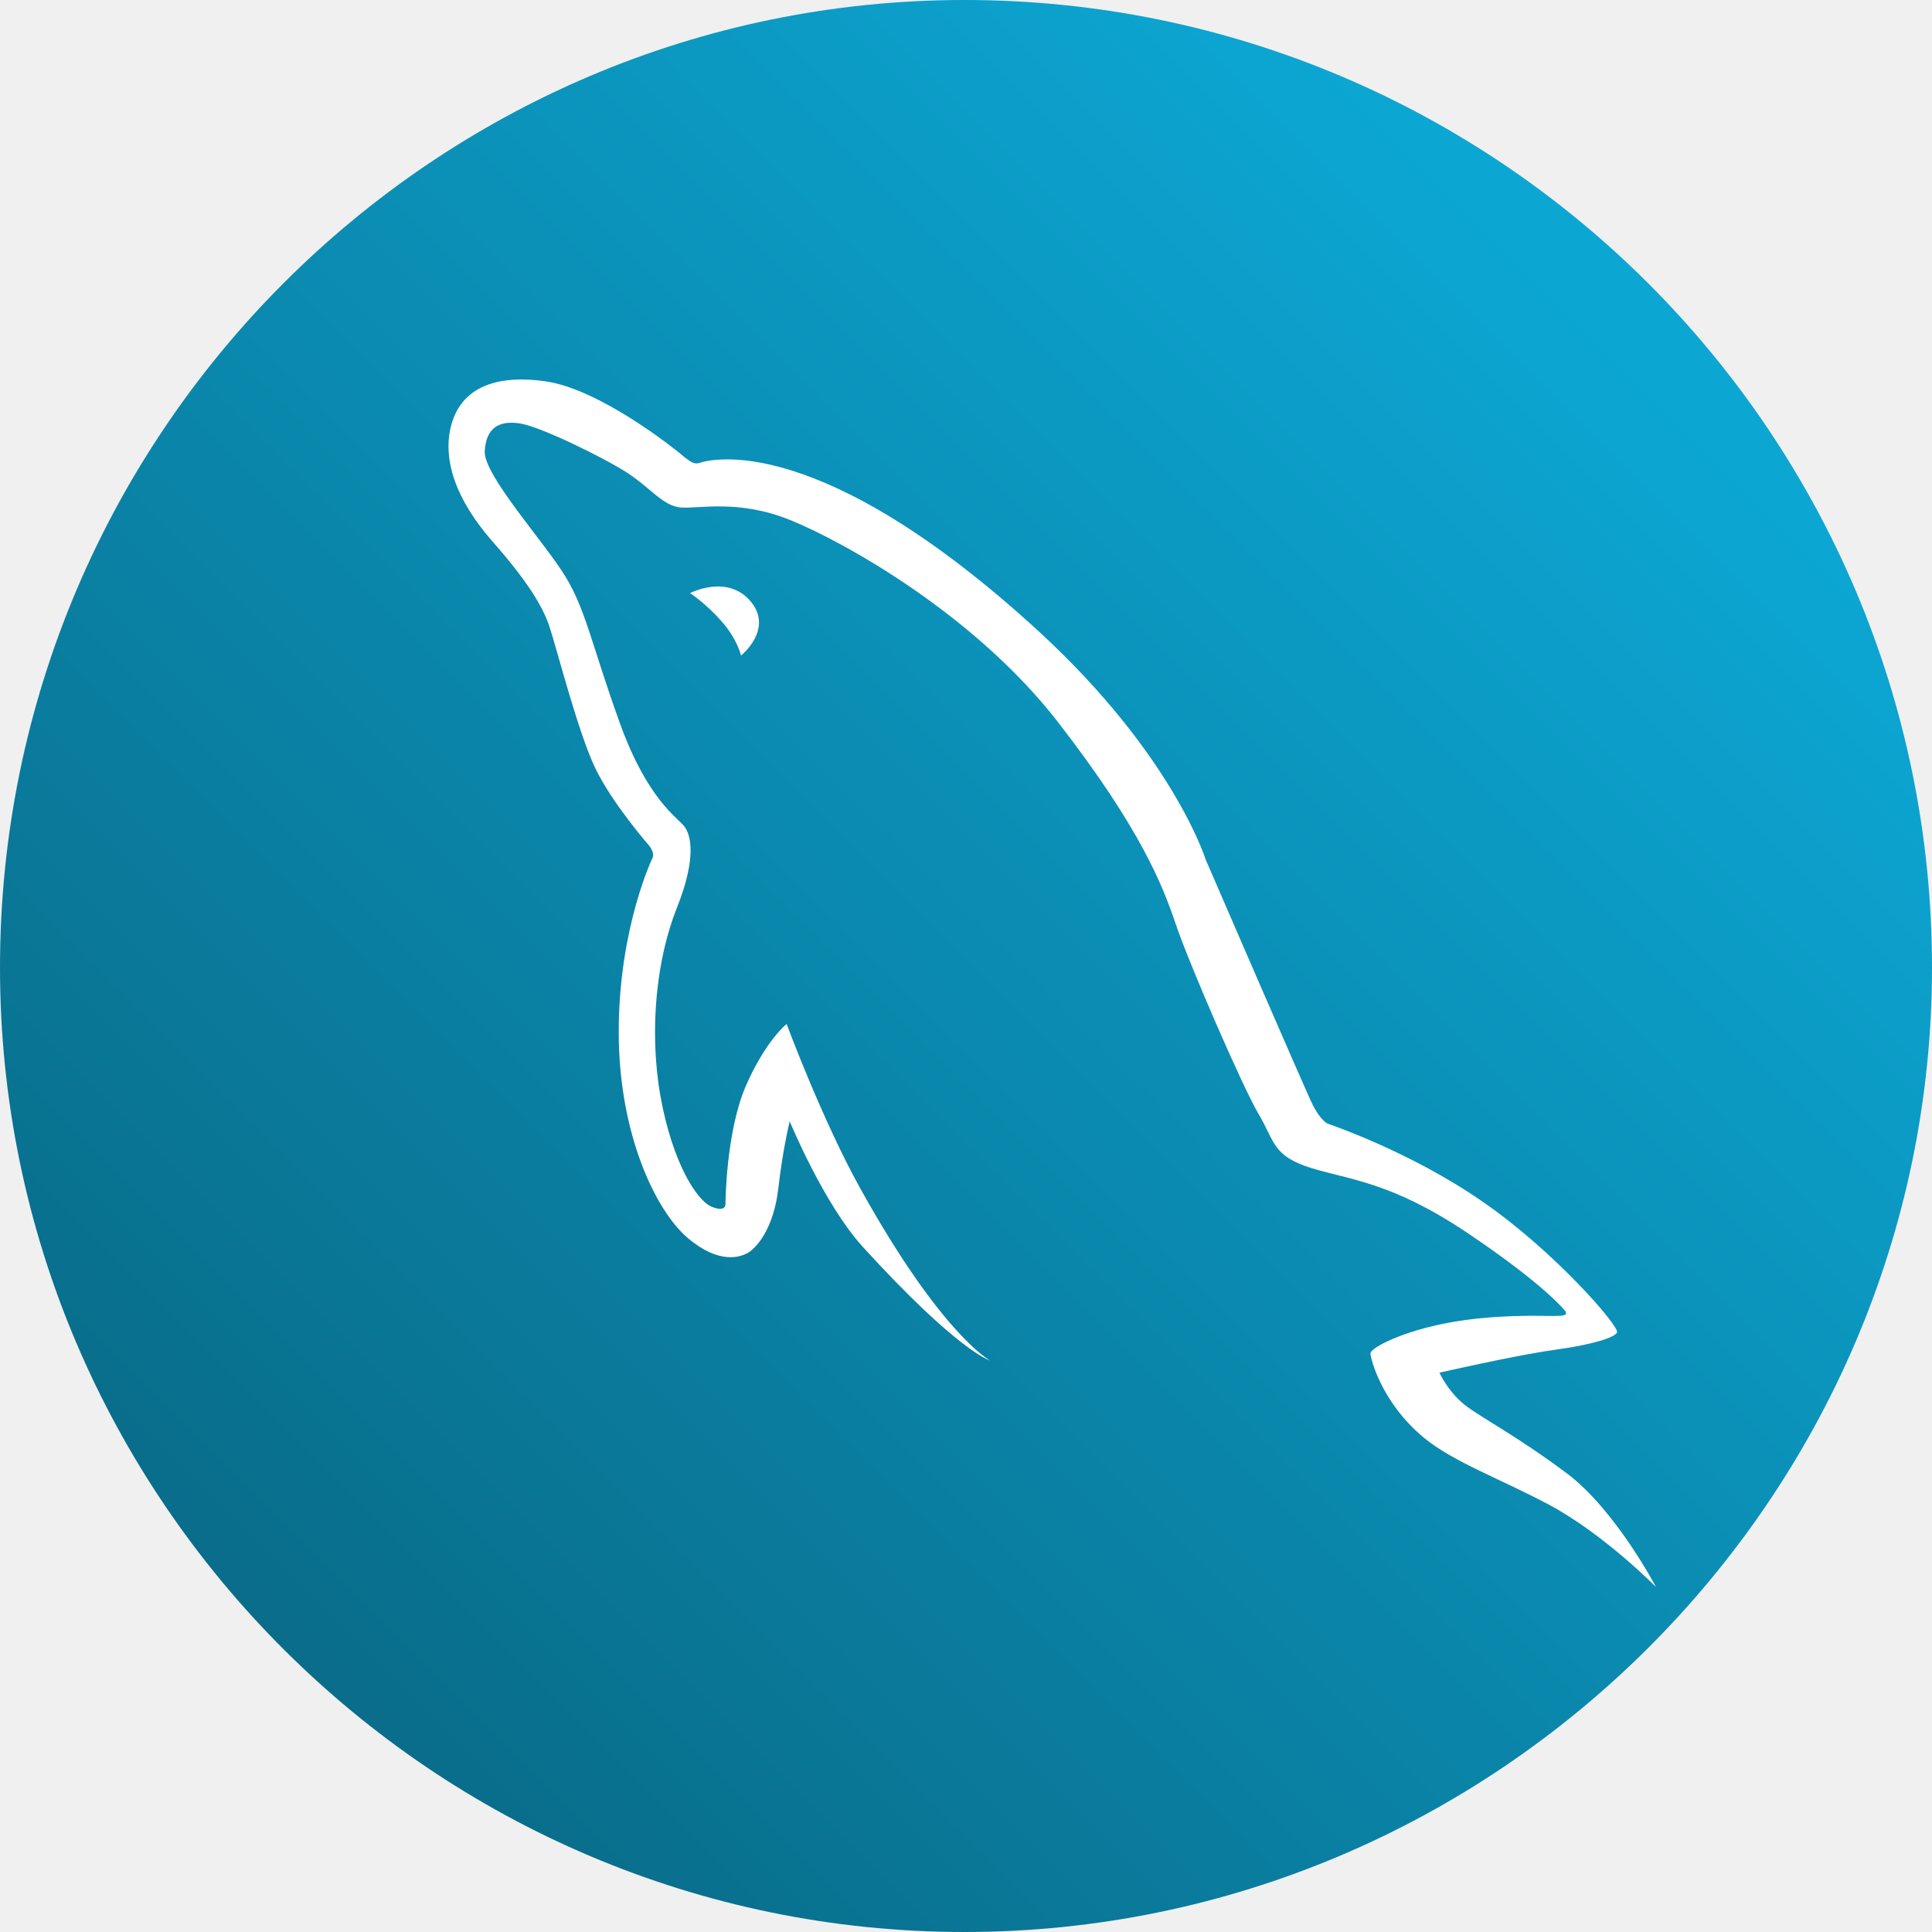
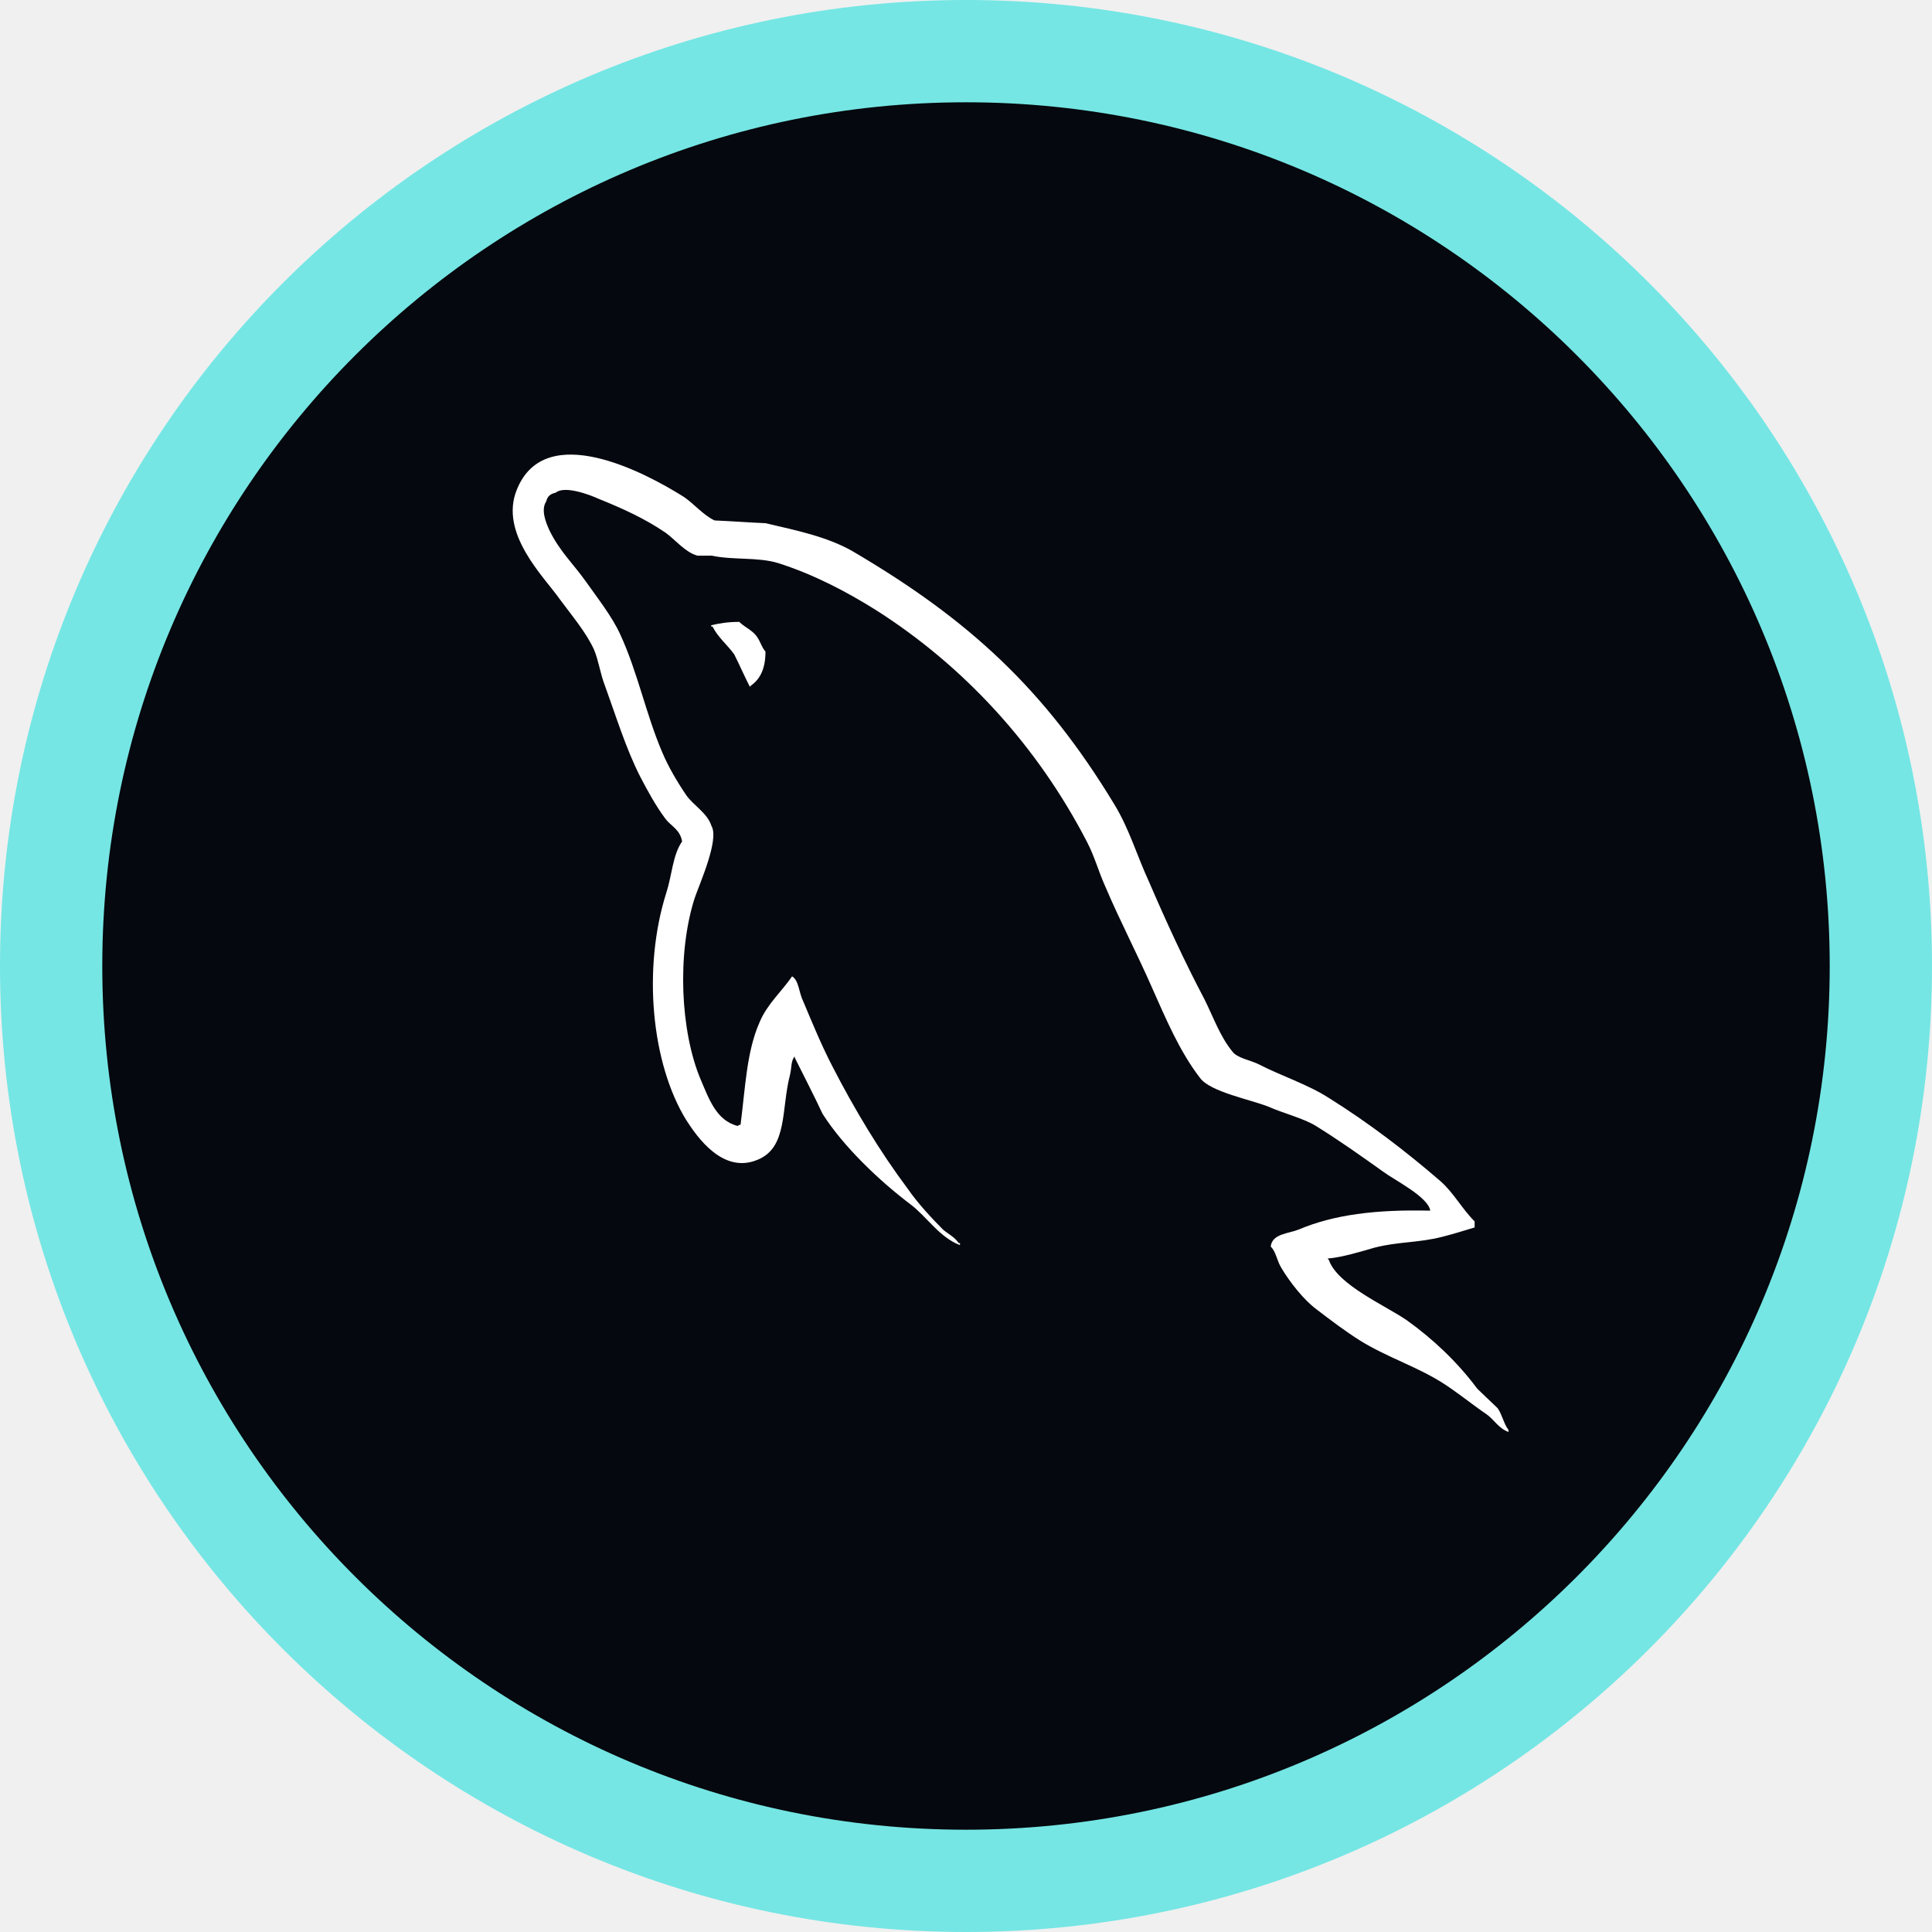
- <svg xmlns="http://www.w3.org/2000/svg" width="48" height="48" viewBox="0 0 48 48" fill="none">
-   <path d="M23.961 0C10.773 0 0 10.773 0 24.039C0 37.227 10.773 48 23.961 48C37.149 48 48 37.227 48 24.039C48 10.773 37.227 0 23.961 0Z" fill="url(#paint0_linear_698_657)" />
-   <path d="M38.946 36.619C37.746 35.719 36.856 35.249 36.459 34.955C35.995 34.623 35.762 34.104 35.762 34.104C35.762 34.104 37.64 33.673 38.627 33.536C39.623 33.399 40.117 33.223 40.175 33.105C40.243 32.958 38.607 31.069 36.807 29.836C35.007 28.593 32.985 27.917 32.985 27.917C32.985 27.917 32.82 27.849 32.617 27.457C32.462 27.154 29.956 21.359 29.956 21.359C29.956 21.359 29.153 18.765 25.814 15.692C20.375 10.7 17.666 11.404 17.375 11.502C17.25 11.541 17.153 11.483 16.921 11.287C16.746 11.14 14.908 9.672 13.563 9.476C12.217 9.28 11.443 9.701 11.211 10.562C10.979 11.434 11.347 12.432 12.217 13.431C13.088 14.419 13.476 15.046 13.65 15.564C13.824 16.083 14.375 18.246 14.801 19.108C15.227 19.979 16.117 20.997 16.117 20.997C16.117 20.997 16.272 21.173 16.214 21.31C16.214 21.31 15.382 23.023 15.372 25.598C15.363 28.182 16.301 30.09 17.085 30.756C17.869 31.422 18.401 31.236 18.595 31.118C18.798 30.991 19.224 30.531 19.34 29.503C19.446 28.563 19.62 27.859 19.62 27.859C19.62 27.859 20.462 29.904 21.43 30.971C23.811 33.585 24.595 33.8 24.595 33.8C24.595 33.8 23.395 33.164 21.382 29.542C20.433 27.839 19.543 25.441 19.543 25.441C19.543 25.441 19.02 25.852 18.527 26.988C18.034 28.133 18.024 29.904 18.024 29.904C18.024 29.904 18.053 30.13 17.685 29.983C17.317 29.836 16.708 28.896 16.408 27.232C16.117 25.568 16.321 23.796 16.814 22.563C17.308 21.33 17.172 20.742 16.998 20.527C16.824 20.302 16.079 19.861 15.392 17.943C14.704 16.034 14.559 15.163 14.046 14.321C13.534 13.479 12.024 11.815 12.043 11.218C12.072 10.621 12.411 10.435 12.934 10.523C13.456 10.611 15.053 11.395 15.614 11.766C16.175 12.138 16.475 12.569 16.911 12.608C17.356 12.647 18.353 12.393 19.659 12.931C20.956 13.46 24.198 15.251 26.279 17.933C28.359 20.615 28.891 22.015 29.22 22.984C29.549 23.953 30.866 26.997 31.272 27.682C31.678 28.368 31.611 28.72 32.588 29.023C33.556 29.317 34.591 29.376 36.469 30.639C38.346 31.901 38.859 32.538 38.859 32.538C38.859 32.538 38.936 32.616 38.898 32.655C38.859 32.694 38.724 32.694 38.569 32.694C38.017 32.684 37.233 32.684 36.43 32.792C34.959 32.988 34.011 33.497 34.049 33.634C34.049 33.722 34.301 34.828 35.375 35.719C36.111 36.326 37.272 36.737 38.501 37.393C39.865 38.127 41.143 39.429 41.143 39.429C41.143 39.429 40.146 37.53 38.946 36.619Z" fill="white" />
-   <path d="M17.143 14.736C17.143 14.736 17.534 14.988 17.925 15.434C18.316 15.872 18.411 16.286 18.411 16.286C18.411 16.286 19.225 15.637 18.654 14.947C18.073 14.25 17.143 14.736 17.143 14.736Z" fill="white" />
-   <defs>
-     <linearGradient id="paint0_linear_698_657" x1="39.824" y1="8.16" x2="6.029" y2="41.956" gradientUnits="userSpaceOnUse">
-       <stop stop-color="#0CA6D3" />
-       <stop offset="1" stop-color="#096B88" />
-     </linearGradient>
-   </defs>
+ <svg xmlns="http://www.w3.org/2000/svg" width="170" height="170" viewBox="0 0 170 170" fill="none">
+   <circle cx="85" cy="85" r="80.5" fill="#05080E" stroke="#75E6E4" stroke-width="9" />
+   <path fill-rule="evenodd" clip-rule="evenodd" d="M65.024 54.722C64.018 54.722 63.305 54.85 62.579 55.015V55.13H62.694C63.178 56.085 64.005 56.747 64.604 57.575C65.088 58.53 65.495 59.485 65.979 60.428C66.043 60.364 66.094 60.313 66.094 60.313C66.934 59.714 67.355 58.772 67.355 57.333C66.998 56.913 66.934 56.505 66.642 56.085C66.285 55.486 65.508 55.193 65.037 54.709" fill="white" />
+   <path fill-rule="evenodd" clip-rule="evenodd" d="M125.82 106.528C121.045 106.414 117.351 106.885 114.257 108.196C113.365 108.553 111.939 108.553 111.812 109.686C112.296 110.158 112.347 110.934 112.767 111.597C113.48 112.794 114.728 114.398 115.861 115.226C117.109 116.181 118.37 117.136 119.682 117.964C122 119.403 124.623 120.231 126.89 121.657C128.202 122.485 129.513 123.568 130.825 124.459C131.475 124.93 131.895 125.707 132.735 126V125.822C132.315 125.287 132.2 124.51 131.78 123.911C131.182 123.326 130.583 122.778 129.985 122.192C128.253 119.862 126.113 117.837 123.783 116.169C121.872 114.857 117.695 113.061 116.931 110.871C116.931 110.871 116.867 110.807 116.817 110.743C118.128 110.629 119.682 110.145 120.93 109.788C122.955 109.253 124.801 109.368 126.89 108.833C127.845 108.591 128.8 108.298 129.755 108.005V107.471C128.673 106.401 127.909 104.962 126.775 103.956C123.744 101.332 120.395 98.773 116.944 96.62C115.097 95.423 112.703 94.659 110.742 93.64C110.029 93.284 108.844 93.106 108.424 92.507C107.354 91.195 106.756 89.476 105.979 87.922C104.247 84.65 102.579 81.02 101.089 77.556C100.019 75.238 99.357 72.908 98.045 70.768C91.907 60.631 85.234 54.493 74.982 48.482C72.779 47.234 70.156 46.686 67.354 46.037C65.864 45.973 64.374 45.859 62.884 45.795C61.929 45.375 60.974 44.241 60.146 43.706C56.746 41.567 47.984 36.919 45.488 43.057C43.883 46.928 47.869 50.749 49.245 52.71C50.251 54.086 51.575 55.626 52.276 57.18C52.696 58.199 52.81 59.269 53.231 60.338C54.186 62.962 55.077 65.878 56.325 68.323C56.975 69.571 57.688 70.883 58.529 72.016C59.012 72.679 59.84 72.972 60.019 74.041C59.191 75.226 59.127 77.021 58.643 78.511C56.504 85.248 57.331 93.589 60.375 98.543C61.33 100.033 63.597 103.319 66.641 102.058C69.328 100.988 68.729 97.588 69.506 94.608C69.684 93.882 69.57 93.411 69.926 92.94V93.055C70.754 94.723 71.595 96.328 72.371 97.996C74.218 100.912 77.44 103.956 80.127 105.981C81.553 107.063 82.687 108.897 84.47 109.559V109.381H84.355C83.999 108.846 83.464 108.604 82.98 108.196C81.91 107.127 80.713 105.815 79.885 104.618C77.389 101.281 75.173 97.588 73.212 93.768C72.257 91.921 71.429 89.896 70.652 88.05C70.296 87.337 70.296 86.267 69.697 85.91C68.806 87.222 67.494 88.355 66.832 89.96C65.698 92.52 65.584 95.691 65.163 98.964C64.921 99.027 65.049 98.964 64.921 99.078C63.011 98.607 62.362 96.633 61.648 94.978C59.866 90.737 59.56 83.949 61.114 79.059C61.534 77.811 63.317 73.876 62.604 72.679C62.247 71.545 61.05 70.896 60.401 69.992C59.624 68.858 58.783 67.432 58.261 66.171C56.835 62.834 56.109 59.141 54.568 55.805C53.855 54.251 52.594 52.646 51.588 51.22C50.455 49.615 49.206 48.482 48.302 46.572C48.009 45.91 47.589 44.84 48.06 44.127C48.175 43.656 48.417 43.465 48.901 43.35C49.678 42.7 51.881 43.528 52.658 43.885C54.861 44.776 56.707 45.617 58.554 46.865C59.395 47.463 60.286 48.597 61.356 48.89H62.604C64.514 49.297 66.653 49.004 68.449 49.539C71.607 50.545 74.46 52.048 77.032 53.653C84.839 58.606 91.27 65.636 95.626 74.041C96.339 75.404 96.644 76.665 97.294 78.091C98.542 81.02 100.096 84 101.344 86.853C102.592 89.654 103.789 92.507 105.584 94.838C106.476 96.085 110.054 96.748 111.659 97.397C112.843 97.932 114.703 98.403 115.772 99.066C117.797 100.314 119.822 101.753 121.732 103.115C122.687 103.828 125.667 105.318 125.846 106.515" fill="white" />
</svg>
